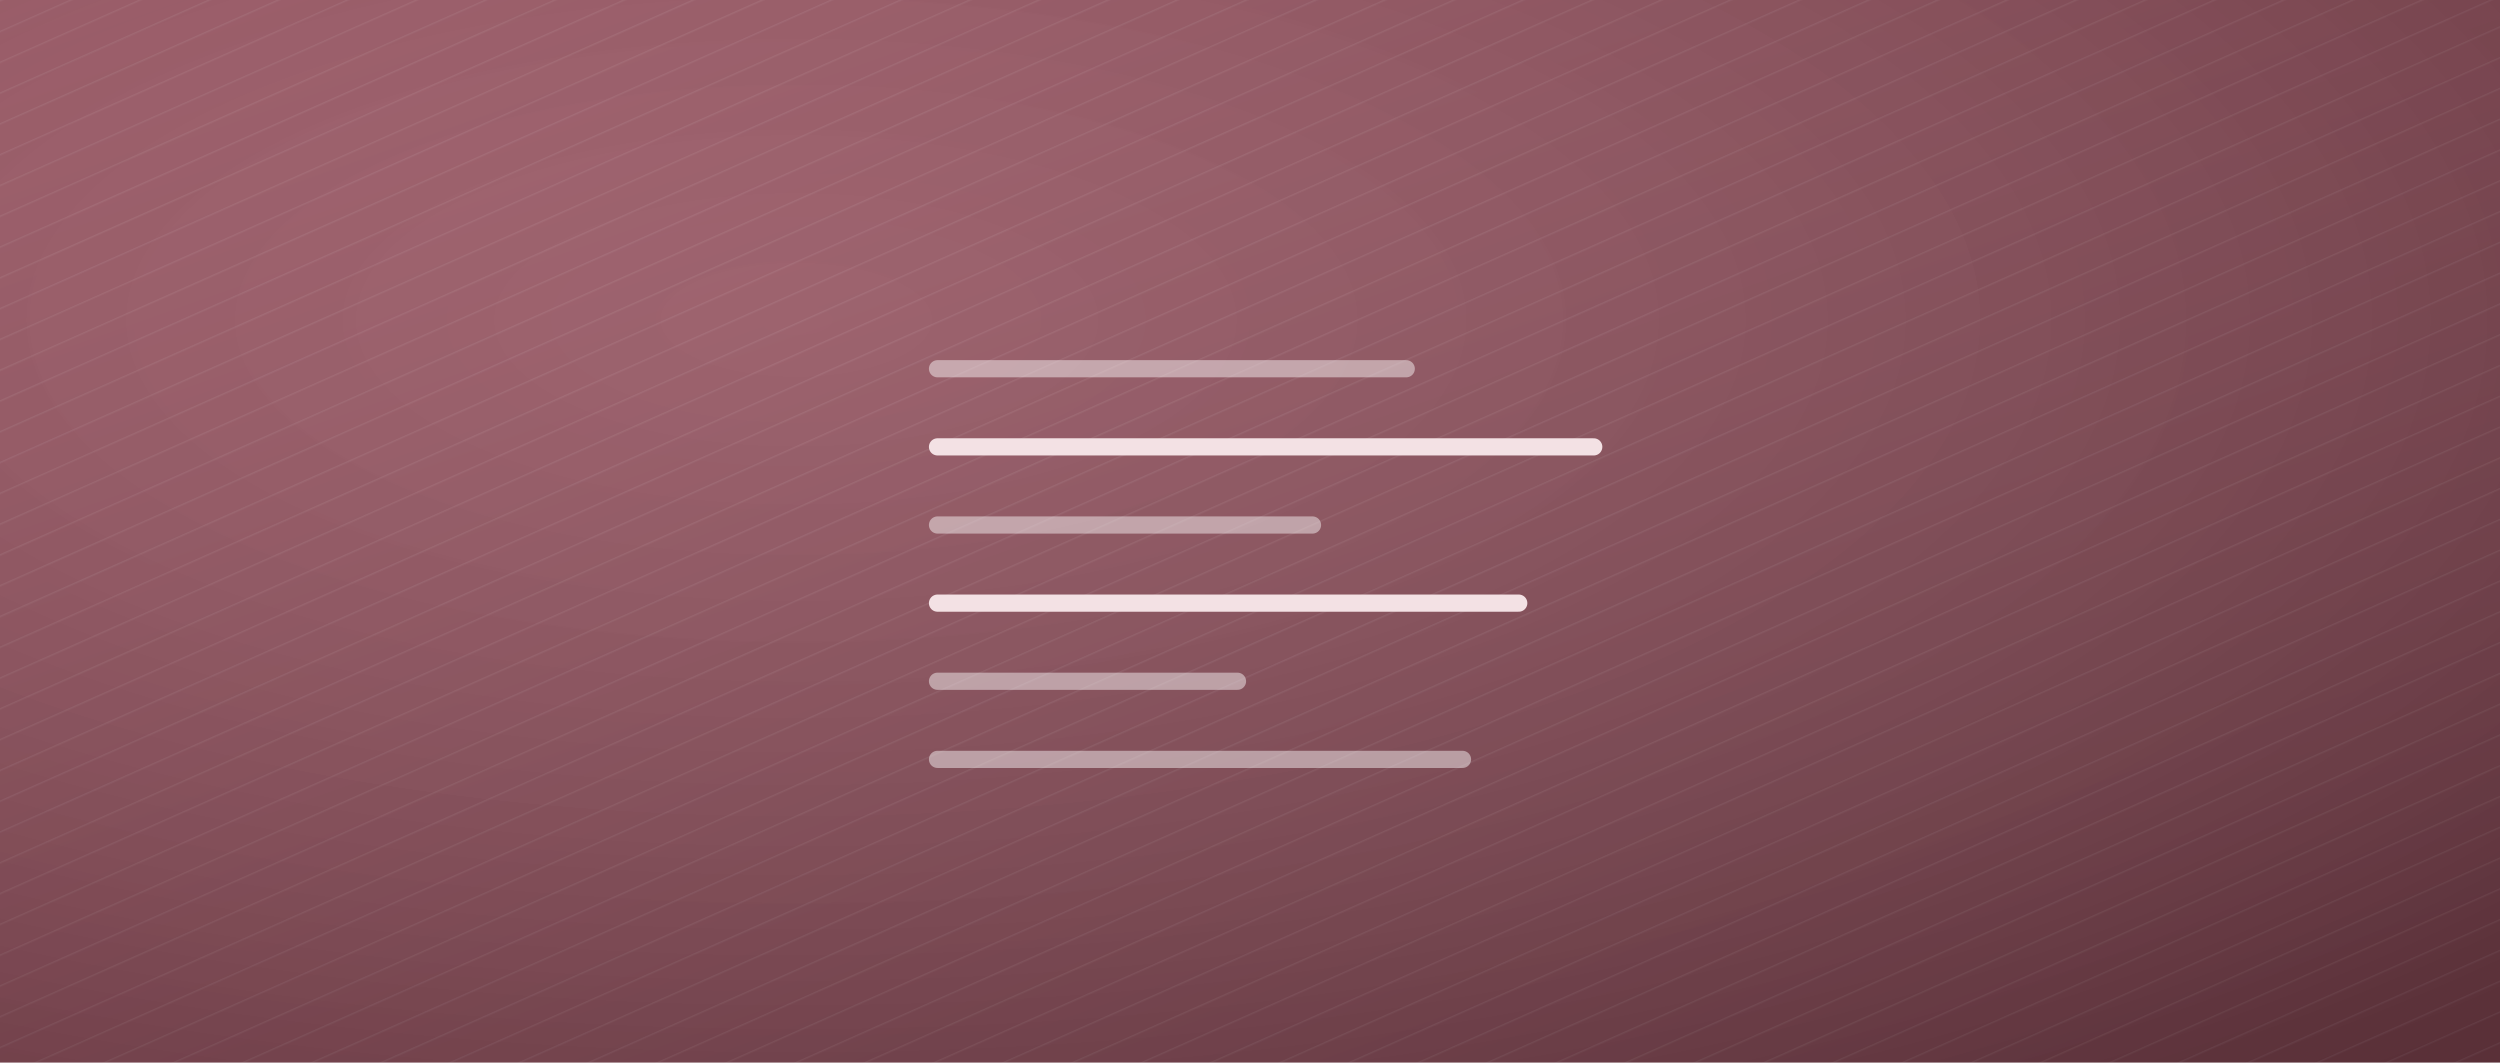
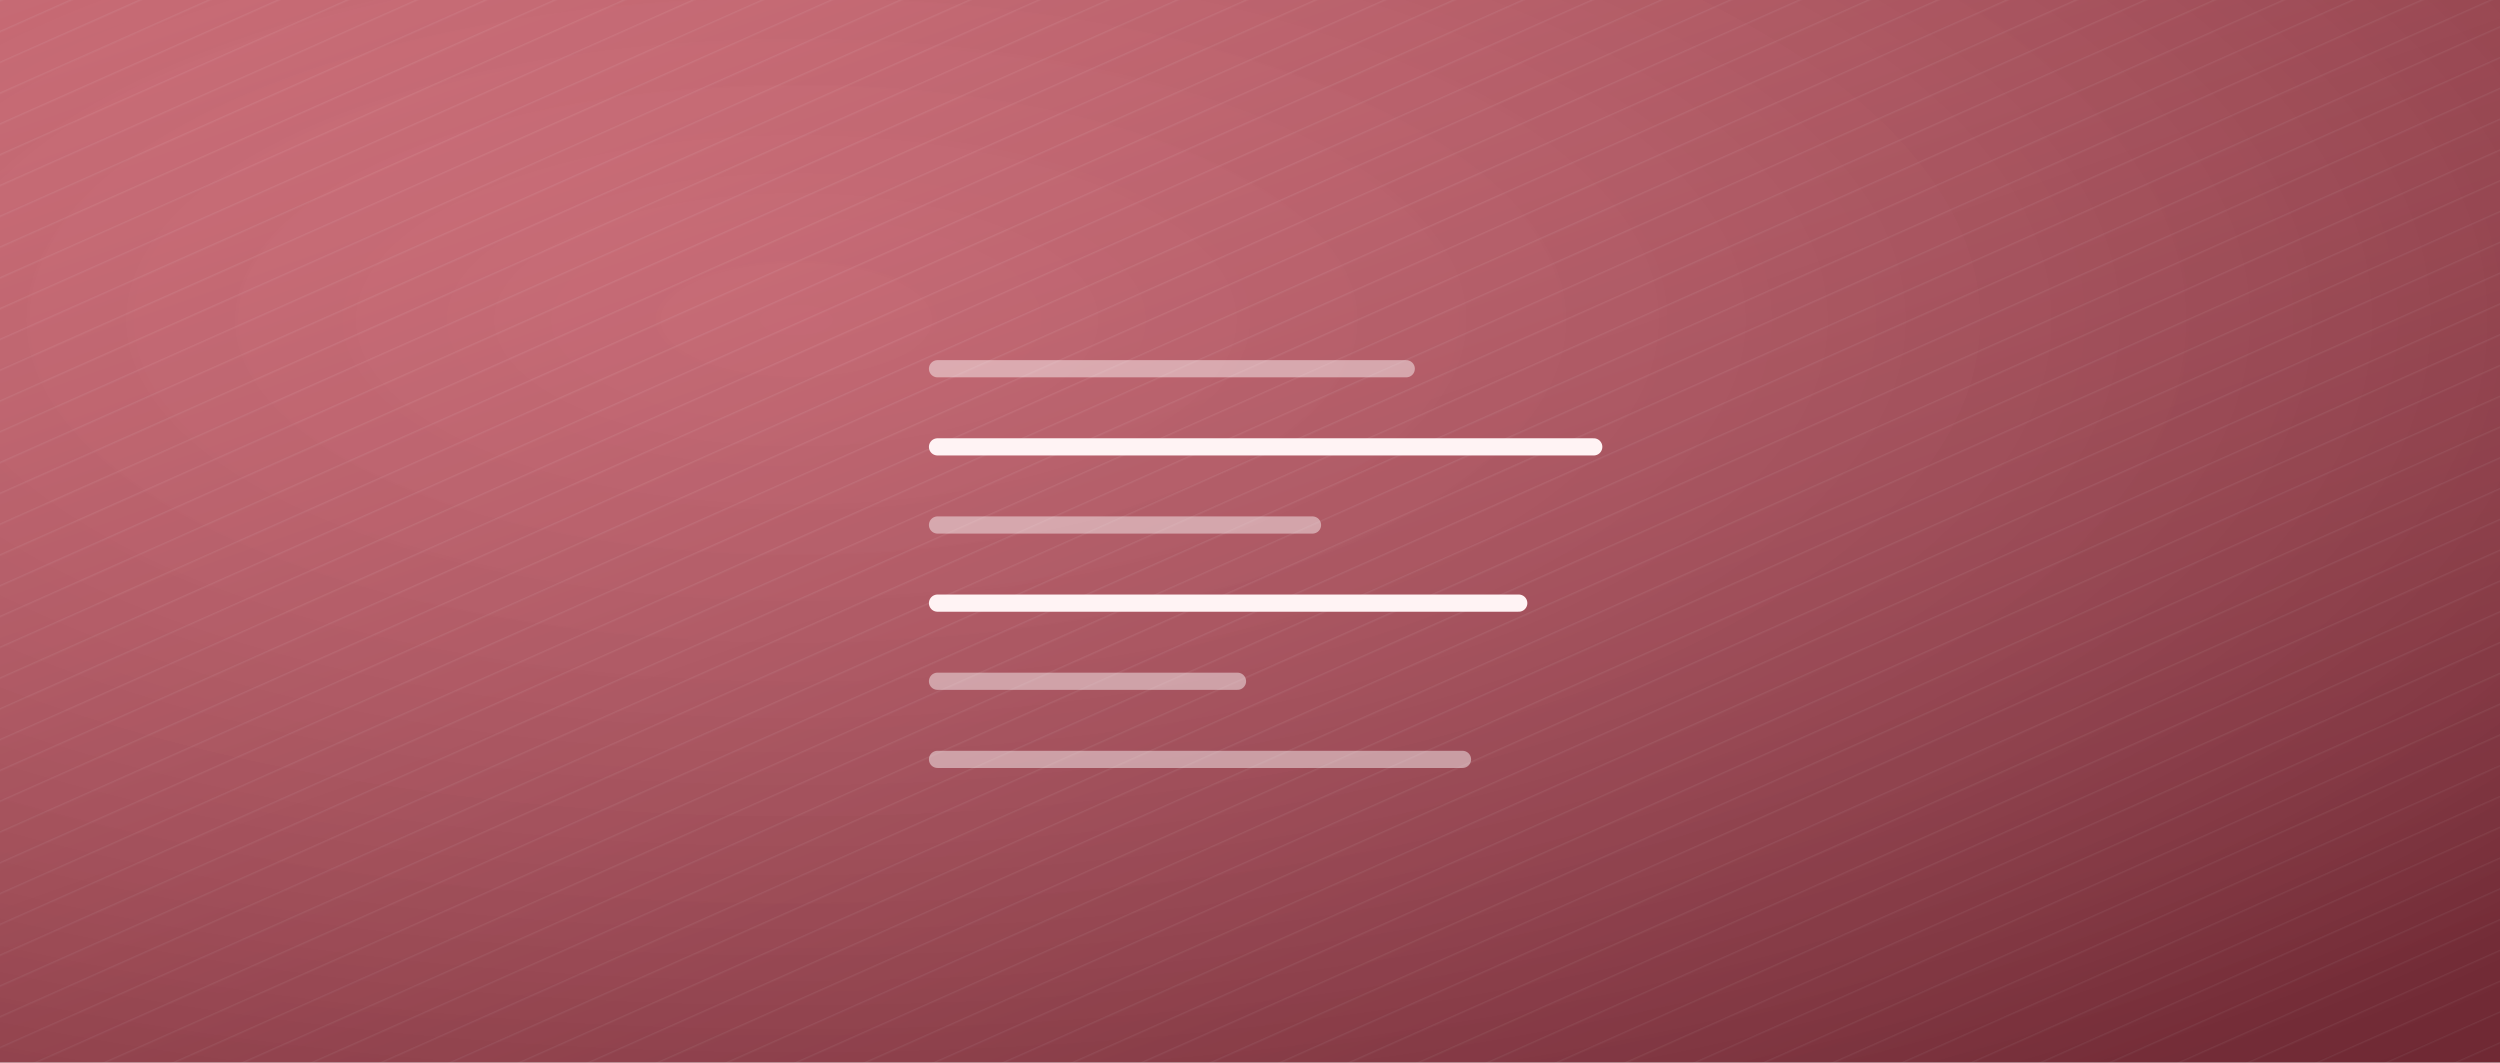
<svg xmlns="http://www.w3.org/2000/svg" viewBox="0 0 800 340" width="800" height="340" role="img" aria-label="Six short lines of verse, uneven in length">
  <defs>
    <linearGradient id="g" x1="0" y1="0" x2="0.85" y2="1">
-       <stop offset="0%" stop-color="#9c5361" />
-       <stop offset="100%" stop-color="#733d48" />
+       <stop offset="0%" stop-color="#d2636f" />
+       <stop offset="100%" stop-color="#8f3442" />
    </linearGradient>
    <pattern id="rule" width="9" height="9" patternUnits="userSpaceOnUse" patternTransform="rotate(-24)">
      <path d="M0 0 H9" stroke="#ffffff" stroke-width="1" opacity="0.07" />
    </pattern>
    <radialGradient id="vig" cx="0.32" cy="0.3" r="0.95">
      <stop offset="0%" stop-color="#ffffff" stop-opacity="0.13" />
      <stop offset="100%" stop-color="#000000" stop-opacity="0.22" />
    </radialGradient>
  </defs>
  <rect width="800" height="340" fill="url(#g)" />
  <rect width="800" height="340" fill="url(#rule)" />
  <rect width="800" height="340" fill="url(#vig)" />
  <g fill="none" stroke-linecap="round" stroke-linejoin="round">
    <path d="M300 118 H 450" stroke="rgba(255,255,255,.45)" stroke-width="5.5" />
-     <path d="M300 143 H 510" stroke="#f3e1e4" stroke-width="5.5" />
+     <path d="M300 143 H 510" stroke="#fff3f4" stroke-width="5.5" />
    <path d="M300 168 H 420" stroke="rgba(255,255,255,.45)" stroke-width="5.5" />
-     <path d="M300 193 H 486" stroke="#f3e1e4" stroke-width="5.5" />
+     <path d="M300 193 H 486" stroke="#fff3f4" stroke-width="5.5" />
    <path d="M300 218 H 396" stroke="rgba(255,255,255,.45)" stroke-width="5.5" />
    <path d="M300 243 H 468" stroke="rgba(255,255,255,.45)" stroke-width="5.5" />
  </g>
</svg>
